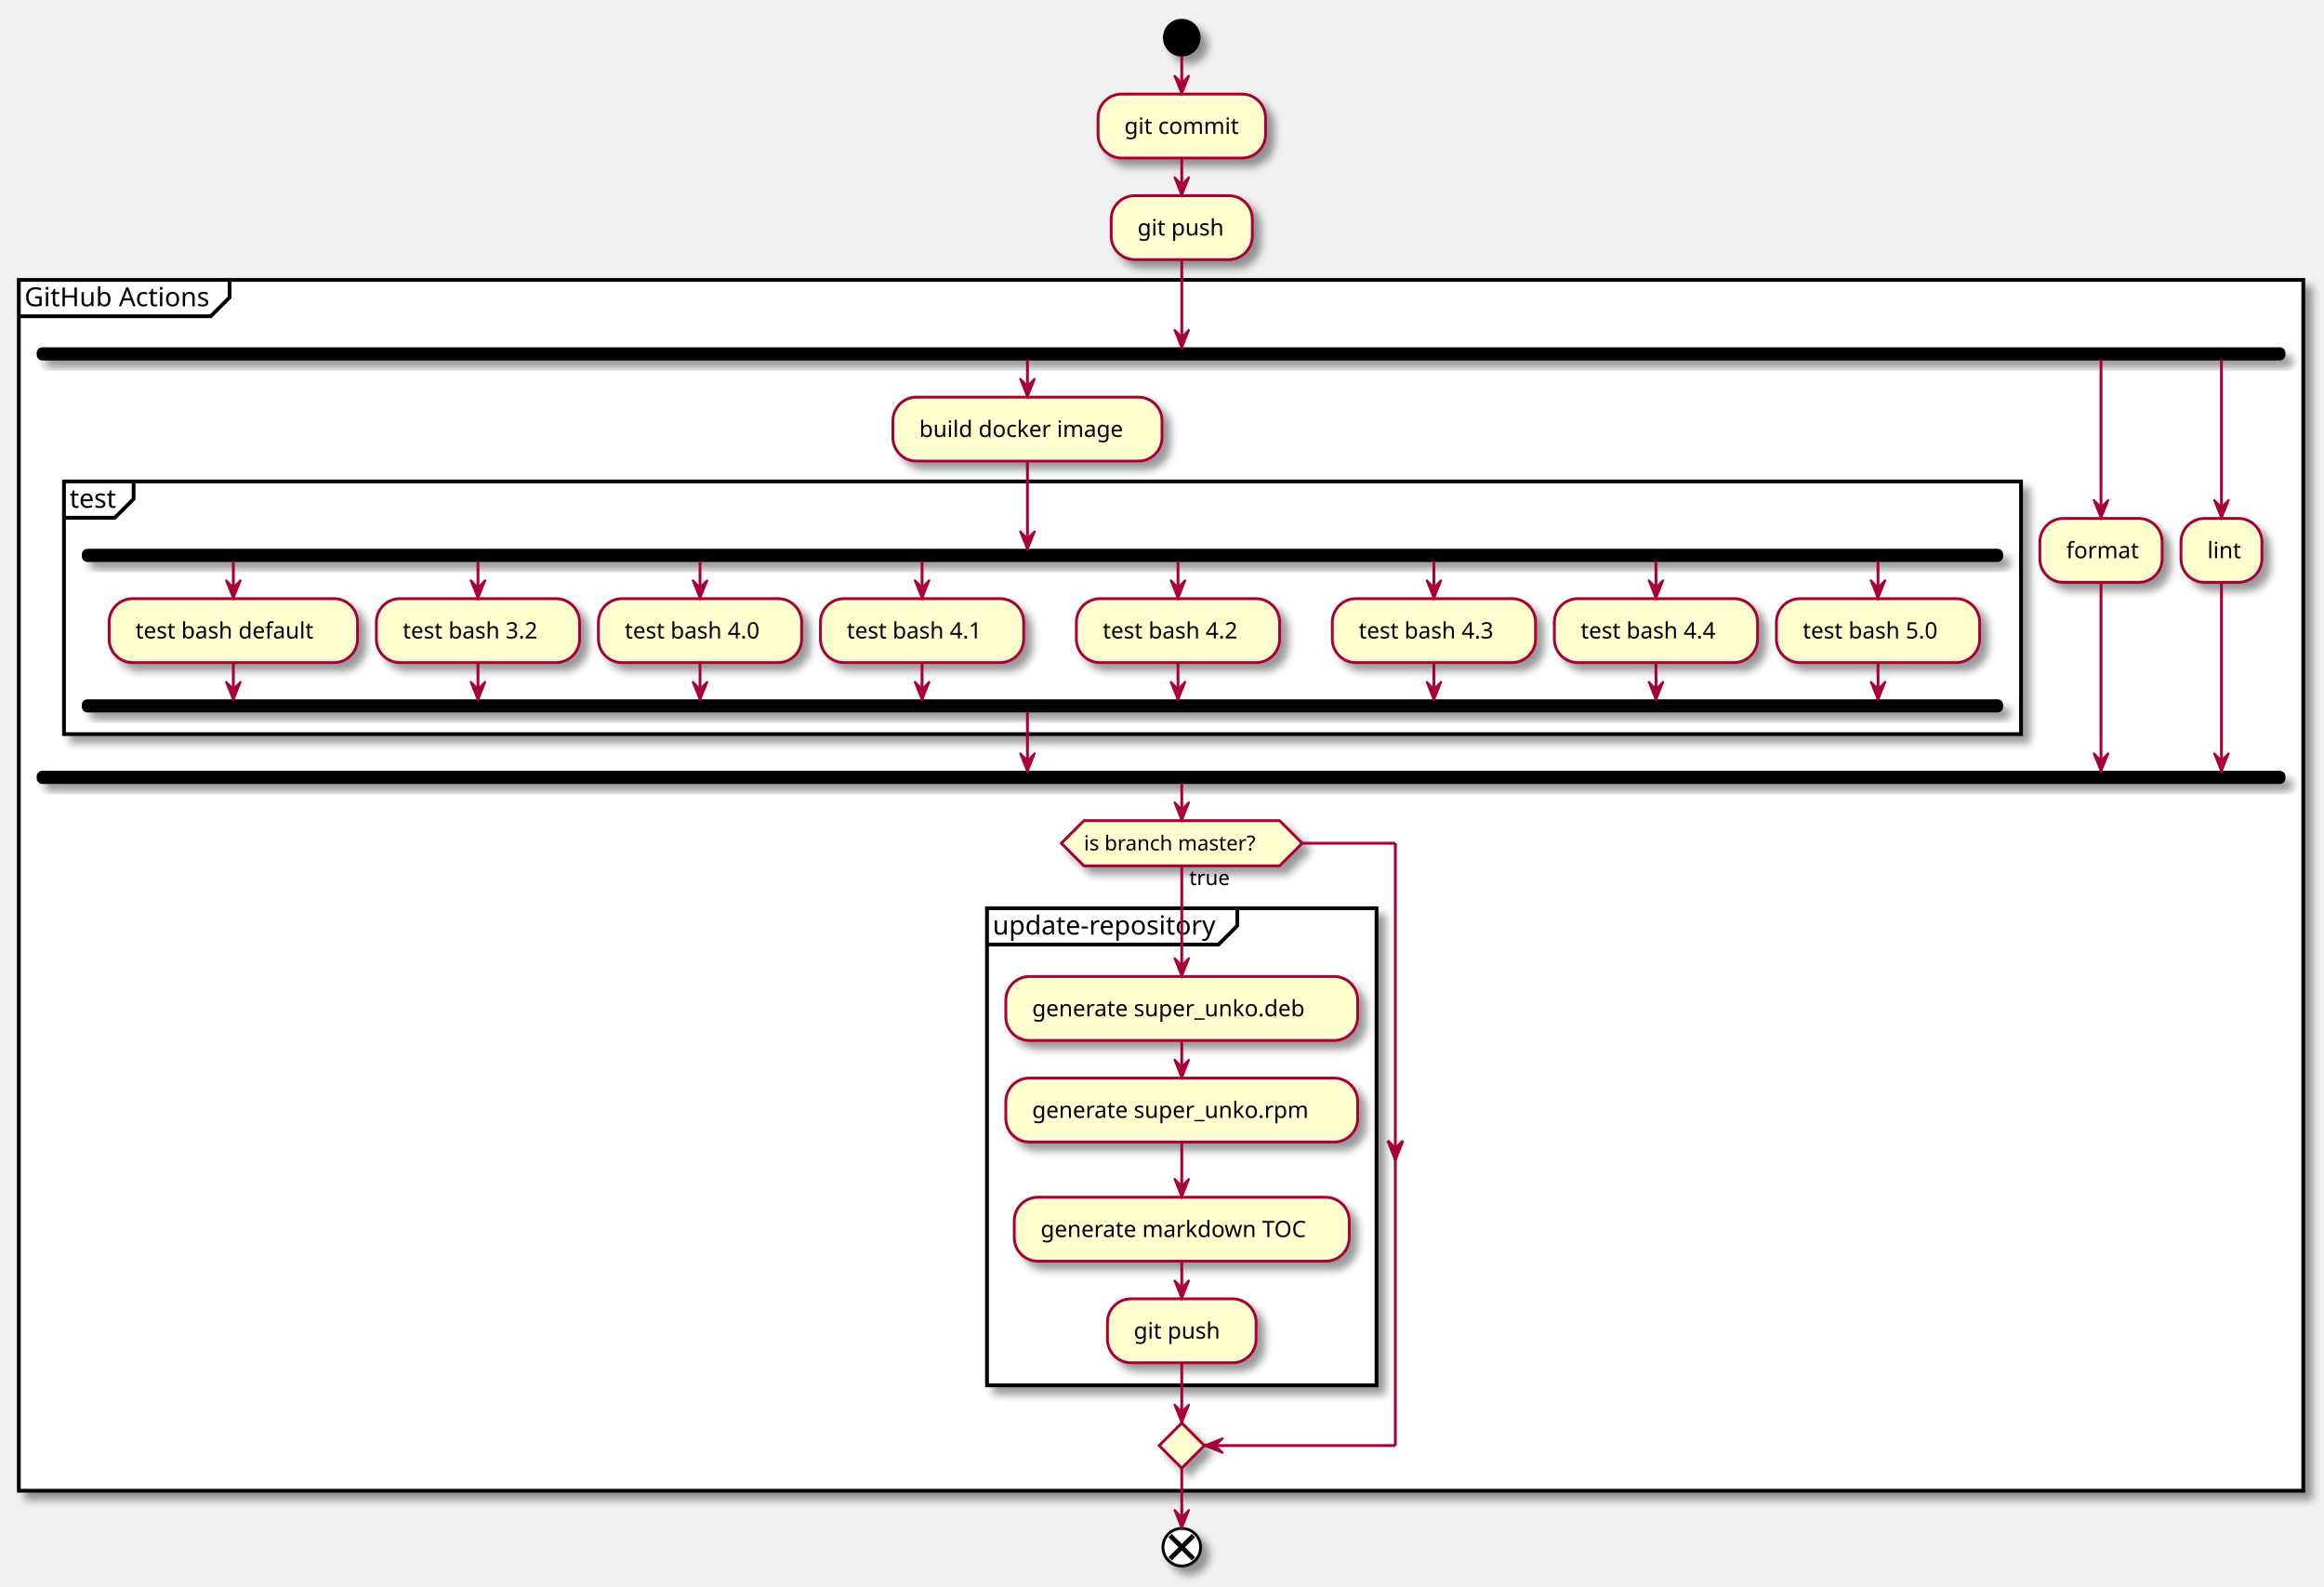
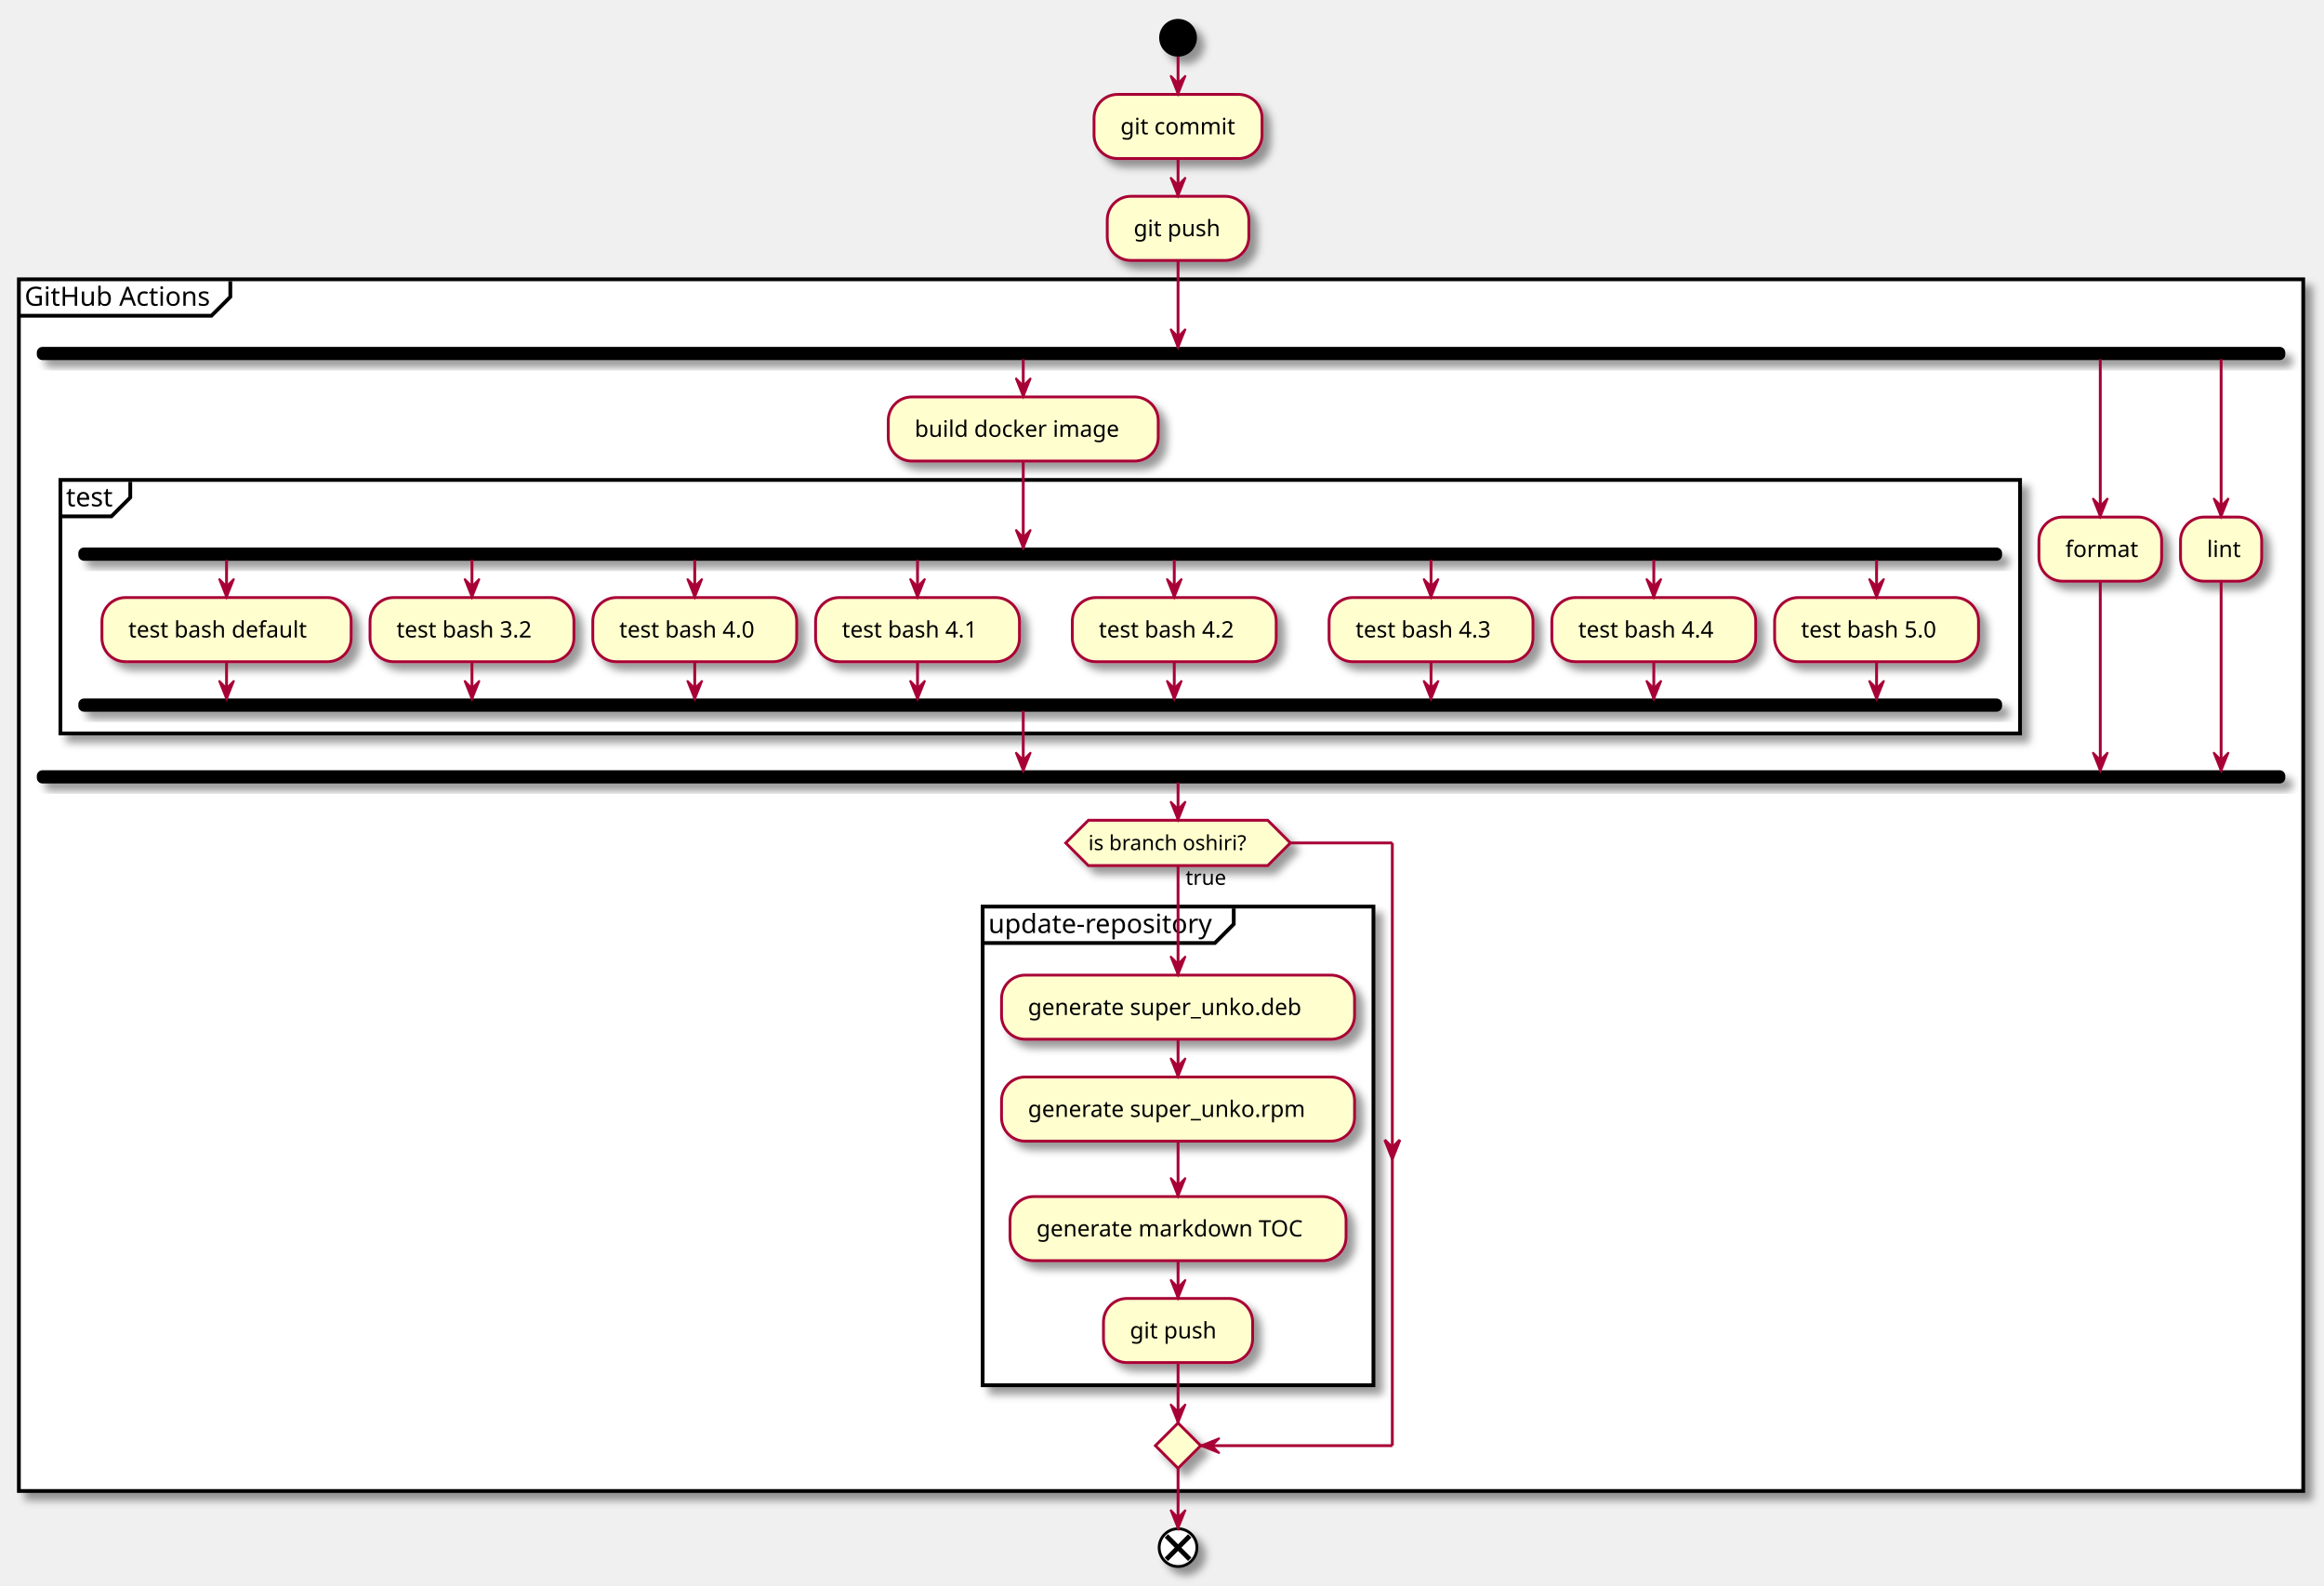
- <svg xmlns="http://www.w3.org/2000/svg" contentScriptType="application/ecmascript" contentStyleType="text/css" height="843px" preserveAspectRatio="none" style="width:1235px;height:843px;" version="1.1" viewBox="0 0 1235 843" width="1235px" zoomAndPan="magnify">
+ <svg xmlns="http://www.w3.org/2000/svg" contentScriptType="application/ecmascript" contentStyleType="text/css" height="840px" preserveAspectRatio="none" style="width:1231px;height:840px;" version="1.1" viewBox="0 0 1231 840" width="1231px" zoomAndPan="magnify">
  <defs>
-     <filter height="300%" id="f3k438og15hmx" width="300%" x="-1" y="-1">
+     <filter height="300%" id="f1sv6rtzft83g1" width="300%" x="-1" y="-1">
      <feGaussianBlur result="blurOut" stdDeviation="2.0" />
      <feColorMatrix in="blurOut" result="blurOut2" type="matrix" values="0 0 0 0 0 0 0 0 0 0 0 0 0 0 0 0 0 0 .4 0" />
      <feOffset dx="4.0" dy="4.0" in="blurOut2" result="blurOut3" />
      <feBlend in="SourceGraphic" in2="blurOut3" mode="normal" />
    </filter>
  </defs>
  <g>
-     <ellipse cx="628" cy="20" fill="#000000" filter="url(#f3k438og15hmx)" rx="10" ry="10" style="stroke: none; stroke-width: 1.0;" />
-     <rect fill="#FEFECE" filter="url(#f3k438og15hmx)" height="33.969" rx="12.5" ry="12.5" style="stroke: #A80036; stroke-width: 1.5;" width="89" x="583.5" y="50" />
-     <text fill="#000000" font-family="sans-serif" font-size="12" lengthAdjust="spacingAndGlyphs" textLength="65" x="597.5" y="71.139">git commit</text>
-     <rect fill="#FEFECE" filter="url(#f3k438og15hmx)" height="33.969" rx="12.5" ry="12.5" style="stroke: #A80036; stroke-width: 1.5;" width="75" x="590.5" y="103.969" />
-     <text fill="#000000" font-family="sans-serif" font-size="12" lengthAdjust="spacingAndGlyphs" textLength="51" x="604.5" y="125.107">git push</text>
-     <rect fill="#FFFFFF" filter="url(#f3k438og15hmx)" height="643.369" style="stroke: #000000; stroke-width: 2.0;" width="1214" x="10" y="148.739" />
-     <path d="M122,149.739 L122,158.036 L112,168.036 L10,168.036 " fill="none" style="stroke: #000000; stroke-width: 2.0;" />
-     <text fill="#000000" font-family="sans-serif" font-size="14" lengthAdjust="spacingAndGlyphs" textLength="102" x="13" y="162.734">GitHub Actions</text>
-     <rect fill="#000000" filter="url(#f3k438og15hmx)" height="6" rx="2.5" ry="2.5" style="stroke: #000000; stroke-width: 1.0;" width="1194" x="20" y="185.036" />
-     <rect fill="#FEFECE" filter="url(#f3k438og15hmx)" height="33.969" rx="12.5" ry="12.5" style="stroke: #A80036; stroke-width: 1.5;" width="143" x="474.5" y="211.036" />
-     <text fill="#000000" font-family="sans-serif" font-size="12" lengthAdjust="spacingAndGlyphs" textLength="119" x="488.5" y="232.175">build docker image</text>
-     <rect fill="#FFFFFF" filter="url(#f3k438og15hmx)" height="134.266" style="stroke: #000000; stroke-width: 2.0;" width="1040" x="34" y="255.807" />
-     <path d="M71,256.807 L71,265.103 L61,275.103 L34,275.103 " fill="none" style="stroke: #000000; stroke-width: 2.0;" />
-     <text fill="#000000" font-family="sans-serif" font-size="14" lengthAdjust="spacingAndGlyphs" textLength="27" x="37" y="269.802">test</text>
-     <rect fill="#000000" filter="url(#f3k438og15hmx)" height="6" rx="2.5" ry="2.5" style="stroke: #000000; stroke-width: 1.0;" width="1020" x="44" y="292.103" />
-     <rect fill="#FEFECE" filter="url(#f3k438og15hmx)" height="33.969" rx="12.5" ry="12.5" style="stroke: #A80036; stroke-width: 1.5;" width="132" x="58" y="318.103" />
-     <text fill="#000000" font-family="sans-serif" font-size="12" lengthAdjust="spacingAndGlyphs" textLength="108" x="72" y="339.242">test bash default</text>
-     <rect fill="#FEFECE" filter="url(#f3k438og15hmx)" height="33.969" rx="12.5" ry="12.5" style="stroke: #A80036; stroke-width: 1.5;" width="108" x="200" y="318.103" />
-     <text fill="#000000" font-family="sans-serif" font-size="12" lengthAdjust="spacingAndGlyphs" textLength="84" x="214" y="339.242">test bash 3.2</text>
-     <rect fill="#FEFECE" filter="url(#f3k438og15hmx)" height="33.969" rx="12.5" ry="12.5" style="stroke: #A80036; stroke-width: 1.5;" width="108" x="318" y="318.103" />
-     <text fill="#000000" font-family="sans-serif" font-size="12" lengthAdjust="spacingAndGlyphs" textLength="84" x="332" y="339.242">test bash 4.0</text>
-     <rect fill="#FEFECE" filter="url(#f3k438og15hmx)" height="33.969" rx="12.5" ry="12.5" style="stroke: #A80036; stroke-width: 1.5;" width="108" x="436" y="318.103" />
-     <text fill="#000000" font-family="sans-serif" font-size="12" lengthAdjust="spacingAndGlyphs" textLength="84" x="450" y="339.242">test bash 4.1</text>
-     <rect fill="#FEFECE" filter="url(#f3k438og15hmx)" height="33.969" rx="12.5" ry="12.5" style="stroke: #A80036; stroke-width: 1.5;" width="108" x="572" y="318.103" />
-     <text fill="#000000" font-family="sans-serif" font-size="12" lengthAdjust="spacingAndGlyphs" textLength="84" x="586" y="339.242">test bash 4.2</text>
-     <rect fill="#FEFECE" filter="url(#f3k438og15hmx)" height="33.969" rx="12.5" ry="12.5" style="stroke: #A80036; stroke-width: 1.5;" width="108" x="708" y="318.103" />
-     <text fill="#000000" font-family="sans-serif" font-size="12" lengthAdjust="spacingAndGlyphs" textLength="84" x="722" y="339.242">test bash 4.3</text>
-     <rect fill="#FEFECE" filter="url(#f3k438og15hmx)" height="33.969" rx="12.5" ry="12.5" style="stroke: #A80036; stroke-width: 1.5;" width="108" x="826" y="318.103" />
-     <text fill="#000000" font-family="sans-serif" font-size="12" lengthAdjust="spacingAndGlyphs" textLength="84" x="840" y="339.242">test bash 4.4</text>
-     <rect fill="#FEFECE" filter="url(#f3k438og15hmx)" height="33.969" rx="12.5" ry="12.5" style="stroke: #A80036; stroke-width: 1.5;" width="108" x="944" y="318.103" />
-     <text fill="#000000" font-family="sans-serif" font-size="12" lengthAdjust="spacingAndGlyphs" textLength="84" x="958" y="339.242">test bash 5.0</text>
-     <rect fill="#000000" filter="url(#f3k438og15hmx)" height="6" rx="2.5" ry="2.5" style="stroke: #000000; stroke-width: 1.0;" width="1020" x="44" y="372.072" />
-     <rect fill="#FEFECE" filter="url(#f3k438og15hmx)" height="33.969" rx="12.5" ry="12.5" style="stroke: #A80036; stroke-width: 1.5;" width="65" x="1084" y="275.471" />
-     <text fill="#000000" font-family="sans-serif" font-size="12" lengthAdjust="spacingAndGlyphs" textLength="41" x="1098" y="296.609">format</text>
-     <rect fill="#FEFECE" filter="url(#f3k438og15hmx)" height="33.969" rx="12.5" ry="12.5" style="stroke: #A80036; stroke-width: 1.5;" width="43" x="1159" y="275.471" />
-     <text fill="#000000" font-family="sans-serif" font-size="12" lengthAdjust="spacingAndGlyphs" textLength="19" x="1173" y="296.609">lint</text>
-     <rect fill="#000000" filter="url(#f3k438og15hmx)" height="6" rx="2.5" ry="2.5" style="stroke: #000000; stroke-width: 1.0;" width="1194" x="20" y="410.072" />
-     <rect fill="#FFFFFF" filter="url(#f3k438og15hmx)" height="253.523" style="stroke: #000000; stroke-width: 2.0;" width="207" x="524.5" y="482.584" />
-     <path d="M657.5,483.584 L657.5,491.881 L647.5,501.881 L524.5,501.881 " fill="none" style="stroke: #000000; stroke-width: 2.0;" />
-     <text fill="#000000" font-family="sans-serif" font-size="14" lengthAdjust="spacingAndGlyphs" textLength="123" x="527.5" y="496.58">update-repository</text>
-     <rect fill="#FEFECE" filter="url(#f3k438og15hmx)" height="33.969" rx="12.5" ry="12.5" style="stroke: #A80036; stroke-width: 1.5;" width="187" x="534.5" y="518.881" />
-     <text fill="#000000" font-family="sans-serif" font-size="12" lengthAdjust="spacingAndGlyphs" textLength="163" x="548.5" y="540.02">generate super_unko.deb</text>
-     <rect fill="#FEFECE" filter="url(#f3k438og15hmx)" height="33.969" rx="12.5" ry="12.5" style="stroke: #A80036; stroke-width: 1.5;" width="187" x="534.5" y="572.85" />
-     <text fill="#000000" font-family="sans-serif" font-size="12" lengthAdjust="spacingAndGlyphs" textLength="163" x="548.5" y="593.989">generate super_unko.rpm</text>
-     <rect fill="#FEFECE" filter="url(#f3k438og15hmx)" height="33.969" rx="12.5" ry="12.5" style="stroke: #A80036; stroke-width: 1.5;" width="178" x="539" y="636.17" />
-     <text fill="#000000" font-family="sans-serif" font-size="12" lengthAdjust="spacingAndGlyphs" textLength="154" x="553" y="657.309">generate markdown TOC</text>
-     <rect fill="#FEFECE" filter="url(#f3k438og15hmx)" height="33.969" rx="12.5" ry="12.5" style="stroke: #A80036; stroke-width: 1.5;" width="79" x="588.5" y="690.139" />
-     <text fill="#000000" font-family="sans-serif" font-size="12" lengthAdjust="spacingAndGlyphs" textLength="51" x="602.5" y="711.278">git push</text>
-     <polygon fill="#FEFECE" filter="url(#f3k438og15hmx)" points="576,436.072,680,436.072,692,448.072,680,460.072,576,460.072,564,448.072,576,436.072" style="stroke: #A80036; stroke-width: 1.5;" />
-     <text fill="#000000" font-family="sans-serif" font-size="11" lengthAdjust="spacingAndGlyphs" textLength="23" x="632" y="470.283">true</text>
-     <text fill="#000000" font-family="sans-serif" font-size="11" lengthAdjust="spacingAndGlyphs" textLength="104" x="576" y="451.88">is branch master?</text>
-     <polygon fill="#FEFECE" filter="url(#f3k438og15hmx)" points="628,756.108,640,768.108,628,780.108,616,768.108,628,756.108" style="stroke: #A80036; stroke-width: 1.5;" />
-     <ellipse cx="628" cy="822.108" fill="#FFFFFF" filter="url(#f3k438og15hmx)" rx="10" ry="10" style="stroke: #000000; stroke-width: 1.5;" />
-     <line style="stroke: #000000; stroke-width: 2.5;" x1="621.813" x2="634.187" y1="815.921" y2="828.295" />
-     <line style="stroke: #000000; stroke-width: 2.5;" x1="634.187" x2="621.813" y1="815.921" y2="828.295" />
-     <line style="stroke: #A80036; stroke-width: 1.5;" x1="628" x2="628" y1="30" y2="50" />
-     <polygon fill="#A80036" points="624,40,628,50,632,40,628,44" style="stroke: #A80036; stroke-width: 1.0;" />
-     <line style="stroke: #A80036; stroke-width: 1.5;" x1="628" x2="628" y1="83.969" y2="103.969" />
-     <polygon fill="#A80036" points="624,93.969,628,103.969,632,93.969,628,97.969" style="stroke: #A80036; stroke-width: 1.0;" />
-     <line style="stroke: #A80036; stroke-width: 1.5;" x1="124" x2="124" y1="298.103" y2="318.103" />
-     <polygon fill="#A80036" points="120,308.103,124,318.103,128,308.103,124,312.103" style="stroke: #A80036; stroke-width: 1.0;" />
-     <line style="stroke: #A80036; stroke-width: 1.5;" x1="254" x2="254" y1="298.103" y2="318.103" />
-     <polygon fill="#A80036" points="250,308.103,254,318.103,258,308.103,254,312.103" style="stroke: #A80036; stroke-width: 1.0;" />
-     <line style="stroke: #A80036; stroke-width: 1.5;" x1="372" x2="372" y1="298.103" y2="318.103" />
-     <polygon fill="#A80036" points="368,308.103,372,318.103,376,308.103,372,312.103" style="stroke: #A80036; stroke-width: 1.0;" />
-     <line style="stroke: #A80036; stroke-width: 1.5;" x1="490" x2="490" y1="298.103" y2="318.103" />
-     <polygon fill="#A80036" points="486,308.103,490,318.103,494,308.103,490,312.103" style="stroke: #A80036; stroke-width: 1.0;" />
-     <line style="stroke: #A80036; stroke-width: 1.5;" x1="626" x2="626" y1="298.103" y2="318.103" />
-     <polygon fill="#A80036" points="622,308.103,626,318.103,630,308.103,626,312.103" style="stroke: #A80036; stroke-width: 1.0;" />
-     <line style="stroke: #A80036; stroke-width: 1.5;" x1="762" x2="762" y1="298.103" y2="318.103" />
-     <polygon fill="#A80036" points="758,308.103,762,318.103,766,308.103,762,312.103" style="stroke: #A80036; stroke-width: 1.0;" />
-     <line style="stroke: #A80036; stroke-width: 1.5;" x1="880" x2="880" y1="298.103" y2="318.103" />
-     <polygon fill="#A80036" points="876,308.103,880,318.103,884,308.103,880,312.103" style="stroke: #A80036; stroke-width: 1.0;" />
-     <line style="stroke: #A80036; stroke-width: 1.5;" x1="998" x2="998" y1="298.103" y2="318.103" />
-     <polygon fill="#A80036" points="994,308.103,998,318.103,1002,308.103,998,312.103" style="stroke: #A80036; stroke-width: 1.0;" />
-     <line style="stroke: #A80036; stroke-width: 1.5;" x1="124" x2="124" y1="352.072" y2="372.072" />
-     <polygon fill="#A80036" points="120,362.072,124,372.072,128,362.072,124,366.072" style="stroke: #A80036; stroke-width: 1.0;" />
-     <line style="stroke: #A80036; stroke-width: 1.5;" x1="254" x2="254" y1="352.072" y2="372.072" />
-     <polygon fill="#A80036" points="250,362.072,254,372.072,258,362.072,254,366.072" style="stroke: #A80036; stroke-width: 1.0;" />
-     <line style="stroke: #A80036; stroke-width: 1.5;" x1="372" x2="372" y1="352.072" y2="372.072" />
-     <polygon fill="#A80036" points="368,362.072,372,372.072,376,362.072,372,366.072" style="stroke: #A80036; stroke-width: 1.0;" />
-     <line style="stroke: #A80036; stroke-width: 1.5;" x1="490" x2="490" y1="352.072" y2="372.072" />
-     <polygon fill="#A80036" points="486,362.072,490,372.072,494,362.072,490,366.072" style="stroke: #A80036; stroke-width: 1.0;" />
-     <line style="stroke: #A80036; stroke-width: 1.5;" x1="626" x2="626" y1="352.072" y2="372.072" />
-     <polygon fill="#A80036" points="622,362.072,626,372.072,630,362.072,626,366.072" style="stroke: #A80036; stroke-width: 1.0;" />
-     <line style="stroke: #A80036; stroke-width: 1.5;" x1="762" x2="762" y1="352.072" y2="372.072" />
-     <polygon fill="#A80036" points="758,362.072,762,372.072,766,362.072,762,366.072" style="stroke: #A80036; stroke-width: 1.0;" />
-     <line style="stroke: #A80036; stroke-width: 1.5;" x1="880" x2="880" y1="352.072" y2="372.072" />
-     <polygon fill="#A80036" points="876,362.072,880,372.072,884,362.072,880,366.072" style="stroke: #A80036; stroke-width: 1.0;" />
-     <line style="stroke: #A80036; stroke-width: 1.5;" x1="998" x2="998" y1="352.072" y2="372.072" />
-     <polygon fill="#A80036" points="994,362.072,998,372.072,1002,362.072,998,366.072" style="stroke: #A80036; stroke-width: 1.0;" />
-     <line style="stroke: #A80036; stroke-width: 1.5;" x1="546" x2="546" y1="245.005" y2="292.103" />
-     <polygon fill="#A80036" points="542,282.103,546,292.103,550,282.103,546,286.103" style="stroke: #A80036; stroke-width: 1.0;" />
-     <line style="stroke: #A80036; stroke-width: 1.5;" x1="546" x2="546" y1="191.036" y2="211.036" />
-     <polygon fill="#A80036" points="542,201.036,546,211.036,550,201.036,546,205.036" style="stroke: #A80036; stroke-width: 1.0;" />
-     <line style="stroke: #A80036; stroke-width: 1.5;" x1="1116.5" x2="1116.5" y1="191.036" y2="275.471" />
-     <polygon fill="#A80036" points="1112.5,265.471,1116.5,275.471,1120.5,265.471,1116.5,269.471" style="stroke: #A80036; stroke-width: 1.0;" />
-     <line style="stroke: #A80036; stroke-width: 1.5;" x1="1180.5" x2="1180.5" y1="191.036" y2="275.471" />
-     <polygon fill="#A80036" points="1176.5,265.471,1180.5,275.471,1184.5,265.471,1180.5,269.471" style="stroke: #A80036; stroke-width: 1.0;" />
-     <line style="stroke: #A80036; stroke-width: 1.5;" x1="546" x2="546" y1="378.072" y2="410.072" />
-     <polygon fill="#A80036" points="542,400.072,546,410.072,550,400.072,546,404.072" style="stroke: #A80036; stroke-width: 1.0;" />
-     <line style="stroke: #A80036; stroke-width: 1.5;" x1="1116.5" x2="1116.5" y1="309.44" y2="410.072" />
-     <polygon fill="#A80036" points="1112.5,400.072,1116.5,410.072,1120.5,400.072,1116.5,404.072" style="stroke: #A80036; stroke-width: 1.0;" />
-     <line style="stroke: #A80036; stroke-width: 1.5;" x1="1180.5" x2="1180.5" y1="309.44" y2="410.072" />
-     <polygon fill="#A80036" points="1176.5,400.072,1180.5,410.072,1184.5,400.072,1180.5,404.072" style="stroke: #A80036; stroke-width: 1.0;" />
-     <line style="stroke: #A80036; stroke-width: 1.5;" x1="628" x2="628" y1="552.85" y2="572.85" />
-     <polygon fill="#A80036" points="624,562.85,628,572.85,632,562.85,628,566.85" style="stroke: #A80036; stroke-width: 1.0;" />
-     <line style="stroke: #A80036; stroke-width: 1.5;" x1="628" x2="628" y1="606.819" y2="636.17" />
-     <polygon fill="#A80036" points="624,626.17,628,636.17,632,626.17,628,630.17" style="stroke: #A80036; stroke-width: 1.0;" />
-     <line style="stroke: #A80036; stroke-width: 1.5;" x1="628" x2="628" y1="670.139" y2="690.139" />
-     <polygon fill="#A80036" points="624,680.139,628,690.139,632,680.139,628,684.139" style="stroke: #A80036; stroke-width: 1.0;" />
-     <line style="stroke: #A80036; stroke-width: 1.5;" x1="628" x2="628" y1="460.072" y2="518.881" />
-     <polygon fill="#A80036" points="624,508.881,628,518.881,632,508.881,628,512.881" style="stroke: #A80036; stroke-width: 1.0;" />
-     <line style="stroke: #A80036; stroke-width: 1.5;" x1="692" x2="741.5" y1="448.072" y2="448.072" />
-     <polygon fill="#A80036" points="737.5,606.17,741.5,616.17,745.5,606.17,741.5,610.17" style="stroke: #A80036; stroke-width: 1.5;" />
-     <line style="stroke: #A80036; stroke-width: 1.5;" x1="741.5" x2="741.5" y1="448.072" y2="768.108" />
-     <line style="stroke: #A80036; stroke-width: 1.5;" x1="741.5" x2="640" y1="768.108" y2="768.108" />
-     <polygon fill="#A80036" points="650,764.108,640,768.108,650,772.108,646,768.108" style="stroke: #A80036; stroke-width: 1.0;" />
-     <line style="stroke: #A80036; stroke-width: 1.5;" x1="628" x2="628" y1="724.108" y2="756.108" />
-     <polygon fill="#A80036" points="624,746.108,628,756.108,632,746.108,628,750.108" style="stroke: #A80036; stroke-width: 1.0;" />
-     <line style="stroke: #A80036; stroke-width: 1.5;" x1="628" x2="628" y1="416.072" y2="436.072" />
-     <polygon fill="#A80036" points="624,426.072,628,436.072,632,426.072,628,430.072" style="stroke: #A80036; stroke-width: 1.0;" />
-     <line style="stroke: #A80036; stroke-width: 1.5;" x1="628" x2="628" y1="137.938" y2="185.036" />
-     <polygon fill="#A80036" points="624,175.036,628,185.036,632,175.036,628,179.036" style="stroke: #A80036; stroke-width: 1.0;" />
-     <line style="stroke: #A80036; stroke-width: 1.5;" x1="628" x2="628" y1="780.108" y2="812.108" />
-     <polygon fill="#A80036" points="624,802.108,628,812.108,632,802.108,628,806.108" style="stroke: #A80036; stroke-width: 1.0;" />
+     <ellipse cx="624" cy="20" fill="#000000" filter="url(#f1sv6rtzft83g1)" rx="10" ry="10" style="stroke: none; stroke-width: 1.0;" />
+     <rect fill="#FEFECE" filter="url(#f1sv6rtzft83g1)" height="33.969" rx="12.5" ry="12.5" style="stroke: #A80036; stroke-width: 1.5;" width="89" x="579.5" y="50" />
+     <text fill="#000000" font-family="sans-serif" font-size="12" lengthAdjust="spacingAndGlyphs" textLength="65" x="593.5" y="71.139">git commit</text>
+     <rect fill="#FEFECE" filter="url(#f1sv6rtzft83g1)" height="33.969" rx="12.5" ry="12.5" style="stroke: #A80036; stroke-width: 1.5;" width="75" x="586.5" y="103.969" />
+     <text fill="#000000" font-family="sans-serif" font-size="12" lengthAdjust="spacingAndGlyphs" textLength="51" x="600.5" y="125.107">git push</text>
+     <rect fill="#FFFFFF" filter="url(#f1sv6rtzft83g1)" height="641.765" style="stroke: #000000; stroke-width: 2.0;" width="1210" x="10" y="147.938" />
+     <path d="M122,148.938 L122,157.234 L112,167.234 L10,167.234 " fill="none" style="stroke: #000000; stroke-width: 2.0;" />
+     <text fill="#000000" font-family="sans-serif" font-size="14" lengthAdjust="spacingAndGlyphs" textLength="102" x="13" y="161.933">GitHub Actions</text>
+     <rect fill="#000000" filter="url(#f1sv6rtzft83g1)" height="6" rx="2.5" ry="2.5" style="stroke: #000000; stroke-width: 1.0;" width="1190" x="20" y="184.234" />
+     <rect fill="#FEFECE" filter="url(#f1sv6rtzft83g1)" height="33.969" rx="12.5" ry="12.5" style="stroke: #A80036; stroke-width: 1.5;" width="143" x="470.5" y="210.234" />
+     <text fill="#000000" font-family="sans-serif" font-size="12" lengthAdjust="spacingAndGlyphs" textLength="119" x="484.5" y="231.373">build docker image</text>
+     <rect fill="#FFFFFF" filter="url(#f1sv6rtzft83g1)" height="134.266" style="stroke: #000000; stroke-width: 2.0;" width="1038" x="32" y="254.203" />
+     <path d="M69,255.203 L69,263.5 L59,273.5 L32,273.5 " fill="none" style="stroke: #000000; stroke-width: 2.0;" />
+     <text fill="#000000" font-family="sans-serif" font-size="14" lengthAdjust="spacingAndGlyphs" textLength="27" x="35" y="268.198">test</text>
+     <rect fill="#000000" filter="url(#f1sv6rtzft83g1)" height="6" rx="2.5" ry="2.5" style="stroke: #000000; stroke-width: 1.0;" width="1018" x="42" y="290.5" />
+     <rect fill="#FEFECE" filter="url(#f1sv6rtzft83g1)" height="33.969" rx="12.5" ry="12.5" style="stroke: #A80036; stroke-width: 1.5;" width="132" x="54" y="316.5" />
+     <text fill="#000000" font-family="sans-serif" font-size="12" lengthAdjust="spacingAndGlyphs" textLength="108" x="68" y="337.639">test bash default</text>
+     <rect fill="#FEFECE" filter="url(#f1sv6rtzft83g1)" height="33.969" rx="12.5" ry="12.5" style="stroke: #A80036; stroke-width: 1.5;" width="108" x="196" y="316.5" />
+     <text fill="#000000" font-family="sans-serif" font-size="12" lengthAdjust="spacingAndGlyphs" textLength="84" x="210" y="337.639">test bash 3.2</text>
+     <rect fill="#FEFECE" filter="url(#f1sv6rtzft83g1)" height="33.969" rx="12.5" ry="12.5" style="stroke: #A80036; stroke-width: 1.5;" width="108" x="314" y="316.5" />
+     <text fill="#000000" font-family="sans-serif" font-size="12" lengthAdjust="spacingAndGlyphs" textLength="84" x="328" y="337.639">test bash 4.0</text>
+     <rect fill="#FEFECE" filter="url(#f1sv6rtzft83g1)" height="33.969" rx="12.5" ry="12.5" style="stroke: #A80036; stroke-width: 1.5;" width="108" x="432" y="316.5" />
+     <text fill="#000000" font-family="sans-serif" font-size="12" lengthAdjust="spacingAndGlyphs" textLength="84" x="446" y="337.639">test bash 4.1</text>
+     <rect fill="#FEFECE" filter="url(#f1sv6rtzft83g1)" height="33.969" rx="12.5" ry="12.5" style="stroke: #A80036; stroke-width: 1.5;" width="108" x="568" y="316.5" />
+     <text fill="#000000" font-family="sans-serif" font-size="12" lengthAdjust="spacingAndGlyphs" textLength="84" x="582" y="337.639">test bash 4.2</text>
+     <rect fill="#FEFECE" filter="url(#f1sv6rtzft83g1)" height="33.969" rx="12.5" ry="12.5" style="stroke: #A80036; stroke-width: 1.5;" width="108" x="704" y="316.5" />
+     <text fill="#000000" font-family="sans-serif" font-size="12" lengthAdjust="spacingAndGlyphs" textLength="84" x="718" y="337.639">test bash 4.3</text>
+     <rect fill="#FEFECE" filter="url(#f1sv6rtzft83g1)" height="33.969" rx="12.5" ry="12.5" style="stroke: #A80036; stroke-width: 1.5;" width="108" x="822" y="316.5" />
+     <text fill="#000000" font-family="sans-serif" font-size="12" lengthAdjust="spacingAndGlyphs" textLength="84" x="836" y="337.639">test bash 4.4</text>
+     <rect fill="#FEFECE" filter="url(#f1sv6rtzft83g1)" height="33.969" rx="12.5" ry="12.5" style="stroke: #A80036; stroke-width: 1.5;" width="108" x="940" y="316.5" />
+     <text fill="#000000" font-family="sans-serif" font-size="12" lengthAdjust="spacingAndGlyphs" textLength="84" x="954" y="337.639">test bash 5.0</text>
+     <rect fill="#000000" filter="url(#f1sv6rtzft83g1)" height="6" rx="2.5" ry="2.5" style="stroke: #000000; stroke-width: 1.0;" width="1018" x="42" y="370.469" />
+     <rect fill="#FEFECE" filter="url(#f1sv6rtzft83g1)" height="33.969" rx="12.5" ry="12.5" style="stroke: #A80036; stroke-width: 1.5;" width="65" x="1080" y="273.867" />
+     <text fill="#000000" font-family="sans-serif" font-size="12" lengthAdjust="spacingAndGlyphs" textLength="41" x="1094" y="295.006">format</text>
+     <rect fill="#FEFECE" filter="url(#f1sv6rtzft83g1)" height="33.969" rx="12.5" ry="12.5" style="stroke: #A80036; stroke-width: 1.5;" width="43" x="1155" y="273.867" />
+     <text fill="#000000" font-family="sans-serif" font-size="12" lengthAdjust="spacingAndGlyphs" textLength="19" x="1169" y="295.006">lint</text>
+     <rect fill="#000000" filter="url(#f1sv6rtzft83g1)" height="6" rx="2.5" ry="2.5" style="stroke: #000000; stroke-width: 1.0;" width="1190" x="20" y="408.469" />
+     <rect fill="#FFFFFF" filter="url(#f1sv6rtzft83g1)" height="253.523" style="stroke: #000000; stroke-width: 2.0;" width="207" x="520.5" y="480.179" />
+     <path d="M653.5,481.179 L653.5,489.476 L643.5,499.476 L520.5,499.476 " fill="none" style="stroke: #000000; stroke-width: 2.0;" />
+     <text fill="#000000" font-family="sans-serif" font-size="14" lengthAdjust="spacingAndGlyphs" textLength="123" x="523.5" y="494.174">update-repository</text>
+     <rect fill="#FEFECE" filter="url(#f1sv6rtzft83g1)" height="33.969" rx="12.5" ry="12.5" style="stroke: #A80036; stroke-width: 1.5;" width="187" x="530.5" y="516.476" />
+     <text fill="#000000" font-family="sans-serif" font-size="12" lengthAdjust="spacingAndGlyphs" textLength="163" x="544.5" y="537.615">generate super_unko.deb</text>
+     <rect fill="#FEFECE" filter="url(#f1sv6rtzft83g1)" height="33.969" rx="12.5" ry="12.5" style="stroke: #A80036; stroke-width: 1.5;" width="187" x="530.5" y="570.445" />
+     <text fill="#000000" font-family="sans-serif" font-size="12" lengthAdjust="spacingAndGlyphs" textLength="163" x="544.5" y="591.583">generate super_unko.rpm</text>
+     <rect fill="#FEFECE" filter="url(#f1sv6rtzft83g1)" height="33.969" rx="12.5" ry="12.5" style="stroke: #A80036; stroke-width: 1.5;" width="178" x="535" y="633.765" />
+     <text fill="#000000" font-family="sans-serif" font-size="12" lengthAdjust="spacingAndGlyphs" textLength="154" x="549" y="654.904">generate markdown TOC</text>
+     <rect fill="#FEFECE" filter="url(#f1sv6rtzft83g1)" height="33.969" rx="12.5" ry="12.5" style="stroke: #A80036; stroke-width: 1.5;" width="79" x="584.5" y="687.734" />
+     <text fill="#000000" font-family="sans-serif" font-size="12" lengthAdjust="spacingAndGlyphs" textLength="51" x="598.5" y="708.873">git push</text>
+     <polygon fill="#FEFECE" filter="url(#f1sv6rtzft83g1)" points="576.5,434.469,671.5,434.469,683.5,446.469,671.5,458.469,576.5,458.469,564.5,446.469,576.5,434.469" style="stroke: #A80036; stroke-width: 1.5;" />
+     <text fill="#000000" font-family="sans-serif" font-size="11" lengthAdjust="spacingAndGlyphs" textLength="23" x="628" y="468.679">true</text>
+     <text fill="#000000" font-family="sans-serif" font-size="11" lengthAdjust="spacingAndGlyphs" textLength="95" x="576.5" y="450.277">is branch oshiri?</text>
+     <polygon fill="#FEFECE" filter="url(#f1sv6rtzft83g1)" points="624,753.703,636,765.703,624,777.703,612,765.703,624,753.703" style="stroke: #A80036; stroke-width: 1.5;" />
+     <ellipse cx="624" cy="819.703" fill="#FFFFFF" filter="url(#f1sv6rtzft83g1)" rx="10" ry="10" style="stroke: #000000; stroke-width: 1.5;" />
+     <line style="stroke: #000000; stroke-width: 2.5;" x1="617.813" x2="630.187" y1="813.515" y2="825.89" />
+     <line style="stroke: #000000; stroke-width: 2.5;" x1="630.187" x2="617.813" y1="813.515" y2="825.89" />
+     <line style="stroke: #A80036; stroke-width: 1.5;" x1="624" x2="624" y1="30" y2="50" />
+     <polygon fill="#A80036" points="620,40,624,50,628,40,624,44" style="stroke: #A80036; stroke-width: 1.0;" />
+     <line style="stroke: #A80036; stroke-width: 1.5;" x1="624" x2="624" y1="83.969" y2="103.969" />
+     <polygon fill="#A80036" points="620,93.969,624,103.969,628,93.969,624,97.969" style="stroke: #A80036; stroke-width: 1.0;" />
+     <line style="stroke: #A80036; stroke-width: 1.5;" x1="120" x2="120" y1="296.5" y2="316.5" />
+     <polygon fill="#A80036" points="116,306.5,120,316.5,124,306.5,120,310.5" style="stroke: #A80036; stroke-width: 1.0;" />
+     <line style="stroke: #A80036; stroke-width: 1.5;" x1="250" x2="250" y1="296.5" y2="316.5" />
+     <polygon fill="#A80036" points="246,306.5,250,316.5,254,306.5,250,310.5" style="stroke: #A80036; stroke-width: 1.0;" />
+     <line style="stroke: #A80036; stroke-width: 1.5;" x1="368" x2="368" y1="296.5" y2="316.5" />
+     <polygon fill="#A80036" points="364,306.5,368,316.5,372,306.5,368,310.5" style="stroke: #A80036; stroke-width: 1.0;" />
+     <line style="stroke: #A80036; stroke-width: 1.5;" x1="486" x2="486" y1="296.5" y2="316.5" />
+     <polygon fill="#A80036" points="482,306.5,486,316.5,490,306.5,486,310.5" style="stroke: #A80036; stroke-width: 1.0;" />
+     <line style="stroke: #A80036; stroke-width: 1.5;" x1="622" x2="622" y1="296.5" y2="316.5" />
+     <polygon fill="#A80036" points="618,306.5,622,316.5,626,306.5,622,310.5" style="stroke: #A80036; stroke-width: 1.0;" />
+     <line style="stroke: #A80036; stroke-width: 1.5;" x1="758" x2="758" y1="296.5" y2="316.5" />
+     <polygon fill="#A80036" points="754,306.5,758,316.5,762,306.5,758,310.5" style="stroke: #A80036; stroke-width: 1.0;" />
+     <line style="stroke: #A80036; stroke-width: 1.5;" x1="876" x2="876" y1="296.5" y2="316.5" />
+     <polygon fill="#A80036" points="872,306.5,876,316.5,880,306.5,876,310.5" style="stroke: #A80036; stroke-width: 1.0;" />
+     <line style="stroke: #A80036; stroke-width: 1.5;" x1="994" x2="994" y1="296.5" y2="316.5" />
+     <polygon fill="#A80036" points="990,306.5,994,316.5,998,306.5,994,310.5" style="stroke: #A80036; stroke-width: 1.0;" />
+     <line style="stroke: #A80036; stroke-width: 1.5;" x1="120" x2="120" y1="350.469" y2="370.469" />
+     <polygon fill="#A80036" points="116,360.469,120,370.469,124,360.469,120,364.469" style="stroke: #A80036; stroke-width: 1.0;" />
+     <line style="stroke: #A80036; stroke-width: 1.5;" x1="250" x2="250" y1="350.469" y2="370.469" />
+     <polygon fill="#A80036" points="246,360.469,250,370.469,254,360.469,250,364.469" style="stroke: #A80036; stroke-width: 1.0;" />
+     <line style="stroke: #A80036; stroke-width: 1.5;" x1="368" x2="368" y1="350.469" y2="370.469" />
+     <polygon fill="#A80036" points="364,360.469,368,370.469,372,360.469,368,364.469" style="stroke: #A80036; stroke-width: 1.0;" />
+     <line style="stroke: #A80036; stroke-width: 1.5;" x1="486" x2="486" y1="350.469" y2="370.469" />
+     <polygon fill="#A80036" points="482,360.469,486,370.469,490,360.469,486,364.469" style="stroke: #A80036; stroke-width: 1.0;" />
+     <line style="stroke: #A80036; stroke-width: 1.5;" x1="622" x2="622" y1="350.469" y2="370.469" />
+     <polygon fill="#A80036" points="618,360.469,622,370.469,626,360.469,622,364.469" style="stroke: #A80036; stroke-width: 1.0;" />
+     <line style="stroke: #A80036; stroke-width: 1.5;" x1="758" x2="758" y1="350.469" y2="370.469" />
+     <polygon fill="#A80036" points="754,360.469,758,370.469,762,360.469,758,364.469" style="stroke: #A80036; stroke-width: 1.0;" />
+     <line style="stroke: #A80036; stroke-width: 1.5;" x1="876" x2="876" y1="350.469" y2="370.469" />
+     <polygon fill="#A80036" points="872,360.469,876,370.469,880,360.469,876,364.469" style="stroke: #A80036; stroke-width: 1.0;" />
+     <line style="stroke: #A80036; stroke-width: 1.5;" x1="994" x2="994" y1="350.469" y2="370.469" />
+     <polygon fill="#A80036" points="990,360.469,994,370.469,998,360.469,994,364.469" style="stroke: #A80036; stroke-width: 1.0;" />
+     <line style="stroke: #A80036; stroke-width: 1.5;" x1="542" x2="542" y1="244.203" y2="290.5" />
+     <polygon fill="#A80036" points="538,280.5,542,290.5,546,280.5,542,284.5" style="stroke: #A80036; stroke-width: 1.0;" />
+     <line style="stroke: #A80036; stroke-width: 1.5;" x1="542" x2="542" y1="190.234" y2="210.234" />
+     <polygon fill="#A80036" points="538,200.234,542,210.234,546,200.234,542,204.234" style="stroke: #A80036; stroke-width: 1.0;" />
+     <line style="stroke: #A80036; stroke-width: 1.5;" x1="1112.5" x2="1112.5" y1="190.234" y2="273.867" />
+     <polygon fill="#A80036" points="1108.5,263.867,1112.5,273.867,1116.5,263.867,1112.5,267.867" style="stroke: #A80036; stroke-width: 1.0;" />
+     <line style="stroke: #A80036; stroke-width: 1.5;" x1="1176.5" x2="1176.5" y1="190.234" y2="273.867" />
+     <polygon fill="#A80036" points="1172.5,263.867,1176.5,273.867,1180.5,263.867,1176.5,267.867" style="stroke: #A80036; stroke-width: 1.0;" />
+     <line style="stroke: #A80036; stroke-width: 1.5;" x1="542" x2="542" y1="376.469" y2="408.469" />
+     <polygon fill="#A80036" points="538,398.469,542,408.469,546,398.469,542,402.469" style="stroke: #A80036; stroke-width: 1.0;" />
+     <line style="stroke: #A80036; stroke-width: 1.5;" x1="1112.5" x2="1112.5" y1="307.836" y2="408.469" />
+     <polygon fill="#A80036" points="1108.5,398.469,1112.5,408.469,1116.5,398.469,1112.5,402.469" style="stroke: #A80036; stroke-width: 1.0;" />
+     <line style="stroke: #A80036; stroke-width: 1.5;" x1="1176.5" x2="1176.5" y1="307.836" y2="408.469" />
+     <polygon fill="#A80036" points="1172.5,398.469,1176.5,408.469,1180.5,398.469,1176.5,402.469" style="stroke: #A80036; stroke-width: 1.0;" />
+     <line style="stroke: #A80036; stroke-width: 1.5;" x1="624" x2="624" y1="550.445" y2="570.445" />
+     <polygon fill="#A80036" points="620,560.445,624,570.445,628,560.445,624,564.445" style="stroke: #A80036; stroke-width: 1.0;" />
+     <line style="stroke: #A80036; stroke-width: 1.5;" x1="624" x2="624" y1="604.414" y2="633.765" />
+     <polygon fill="#A80036" points="620,623.765,624,633.765,628,623.765,624,627.765" style="stroke: #A80036; stroke-width: 1.0;" />
+     <line style="stroke: #A80036; stroke-width: 1.5;" x1="624" x2="624" y1="667.734" y2="687.734" />
+     <polygon fill="#A80036" points="620,677.734,624,687.734,628,677.734,624,681.734" style="stroke: #A80036; stroke-width: 1.0;" />
+     <line style="stroke: #A80036; stroke-width: 1.5;" x1="624" x2="624" y1="458.469" y2="516.476" />
+     <polygon fill="#A80036" points="620,506.476,624,516.476,628,506.476,624,510.476" style="stroke: #A80036; stroke-width: 1.0;" />
+     <line style="stroke: #A80036; stroke-width: 1.5;" x1="683.5" x2="737.5" y1="446.469" y2="446.469" />
+     <polygon fill="#A80036" points="733.5,603.765,737.5,613.765,741.5,603.765,737.5,607.765" style="stroke: #A80036; stroke-width: 1.5;" />
+     <line style="stroke: #A80036; stroke-width: 1.5;" x1="737.5" x2="737.5" y1="446.469" y2="765.703" />
+     <line style="stroke: #A80036; stroke-width: 1.5;" x1="737.5" x2="636" y1="765.703" y2="765.703" />
+     <polygon fill="#A80036" points="646,761.703,636,765.703,646,769.703,642,765.703" style="stroke: #A80036; stroke-width: 1.0;" />
+     <line style="stroke: #A80036; stroke-width: 1.5;" x1="624" x2="624" y1="721.703" y2="753.703" />
+     <polygon fill="#A80036" points="620,743.703,624,753.703,628,743.703,624,747.703" style="stroke: #A80036; stroke-width: 1.0;" />
+     <line style="stroke: #A80036; stroke-width: 1.5;" x1="624" x2="624" y1="414.469" y2="434.469" />
+     <polygon fill="#A80036" points="620,424.469,624,434.469,628,424.469,624,428.469" style="stroke: #A80036; stroke-width: 1.0;" />
+     <line style="stroke: #A80036; stroke-width: 1.5;" x1="624" x2="624" y1="137.938" y2="184.234" />
+     <polygon fill="#A80036" points="620,174.234,624,184.234,628,174.234,624,178.234" style="stroke: #A80036; stroke-width: 1.0;" />
+     <line style="stroke: #A80036; stroke-width: 1.5;" x1="624" x2="624" y1="777.703" y2="809.703" />
+     <polygon fill="#A80036" points="620,799.703,624,809.703,628,799.703,624,803.703" style="stroke: #A80036; stroke-width: 1.0;" />
  </g>
</svg>
